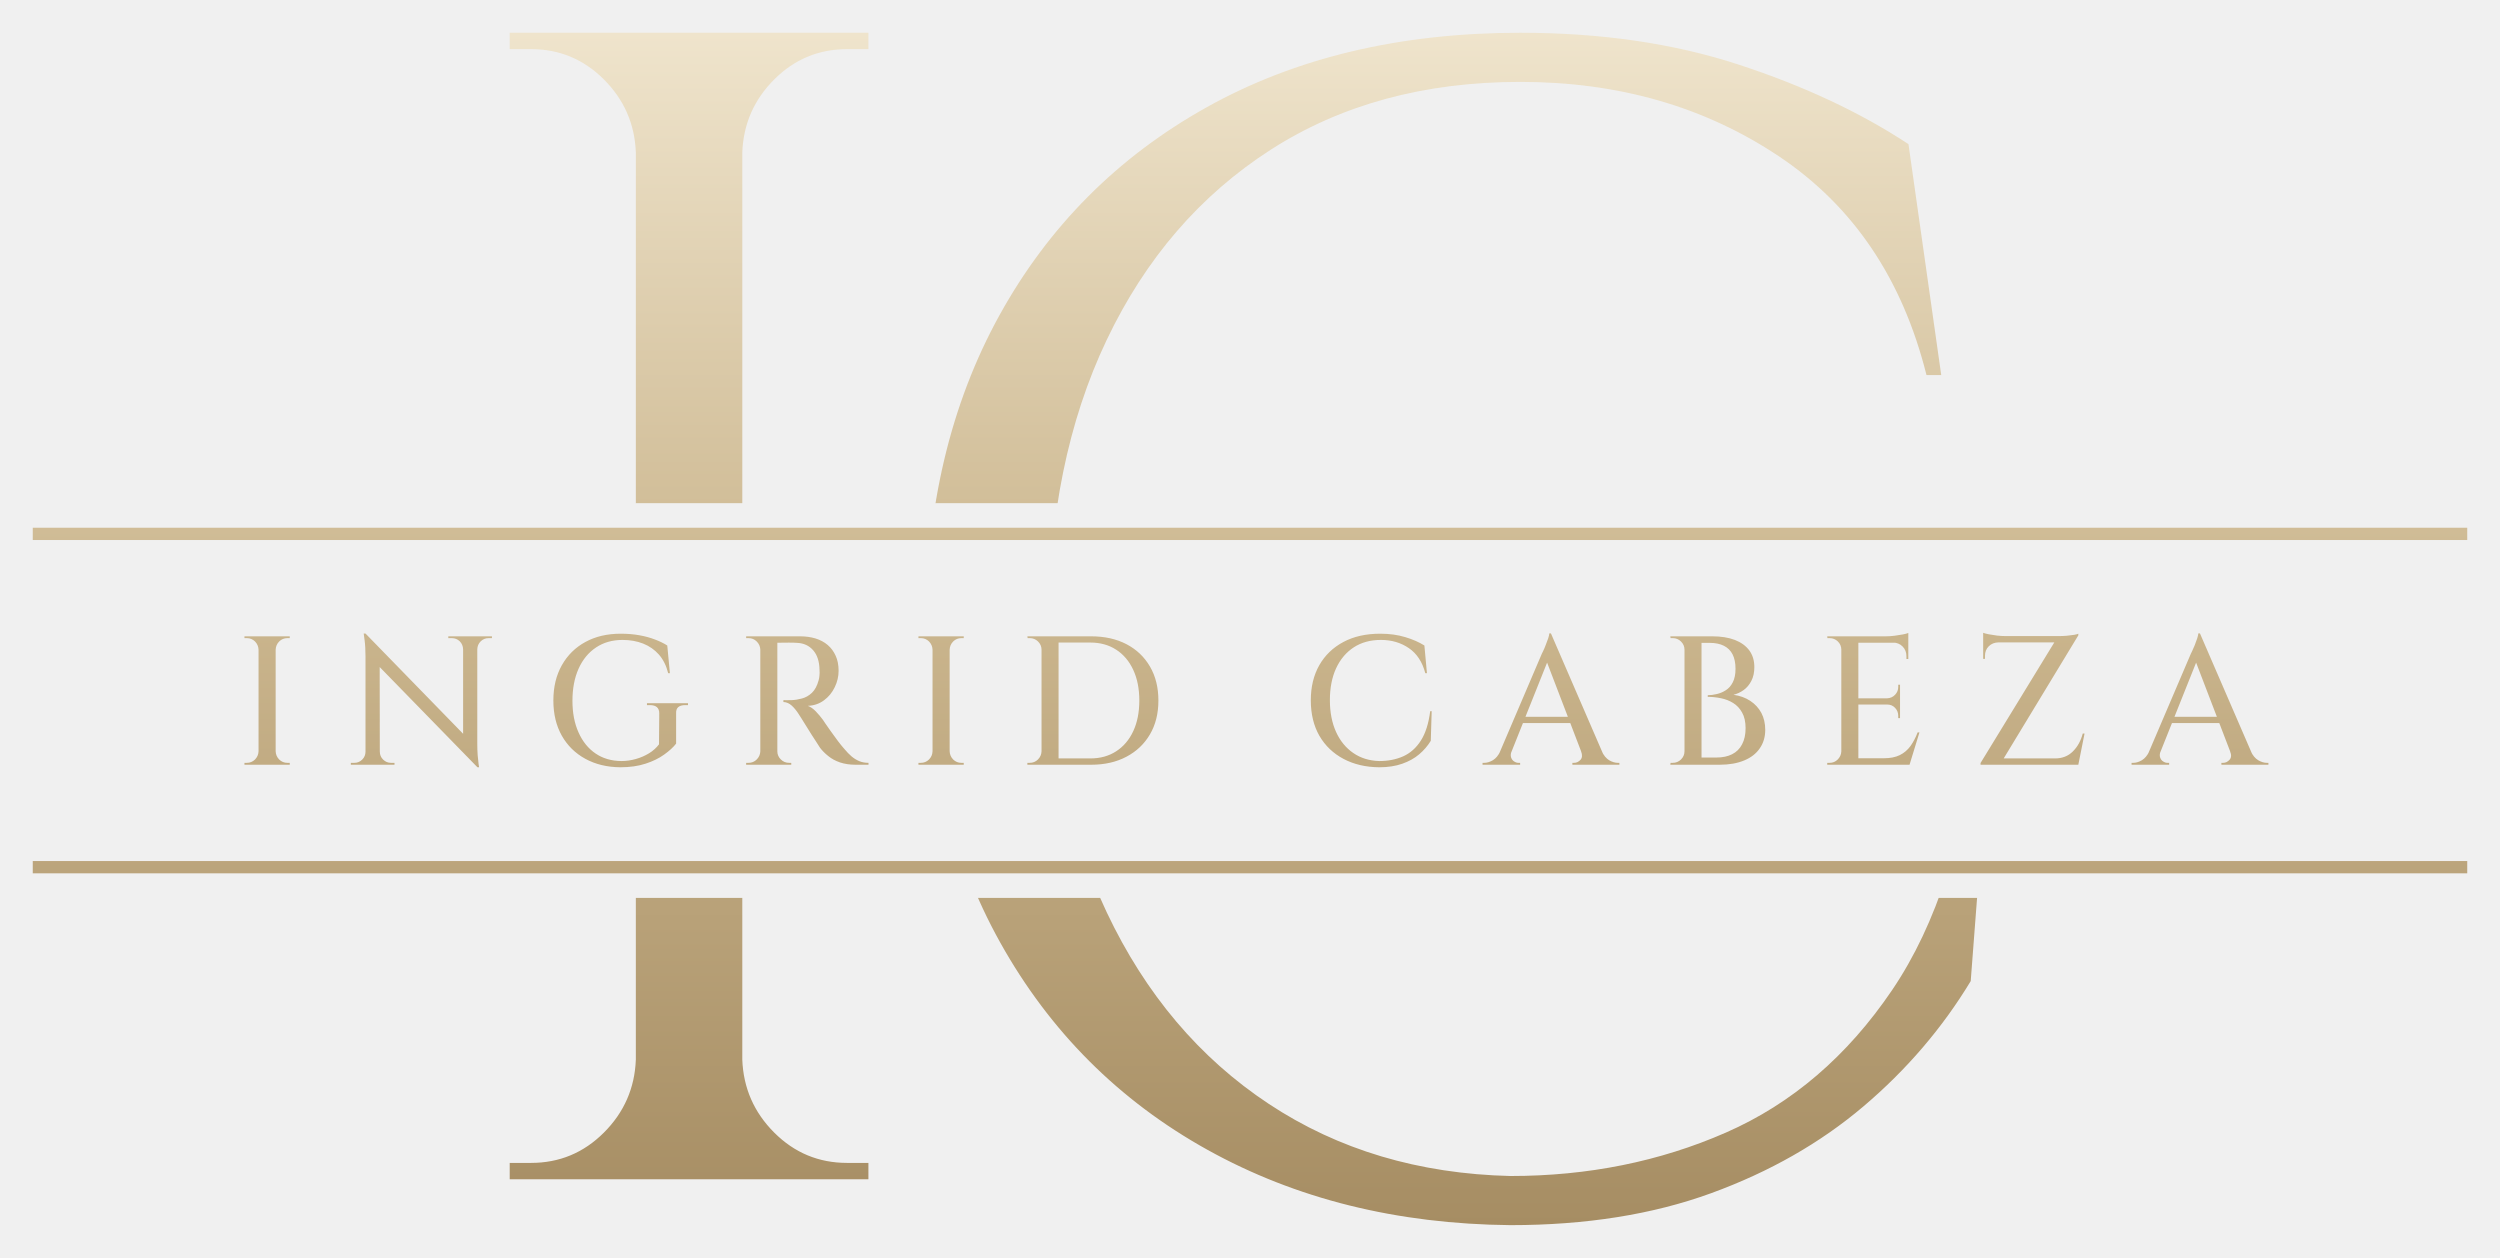
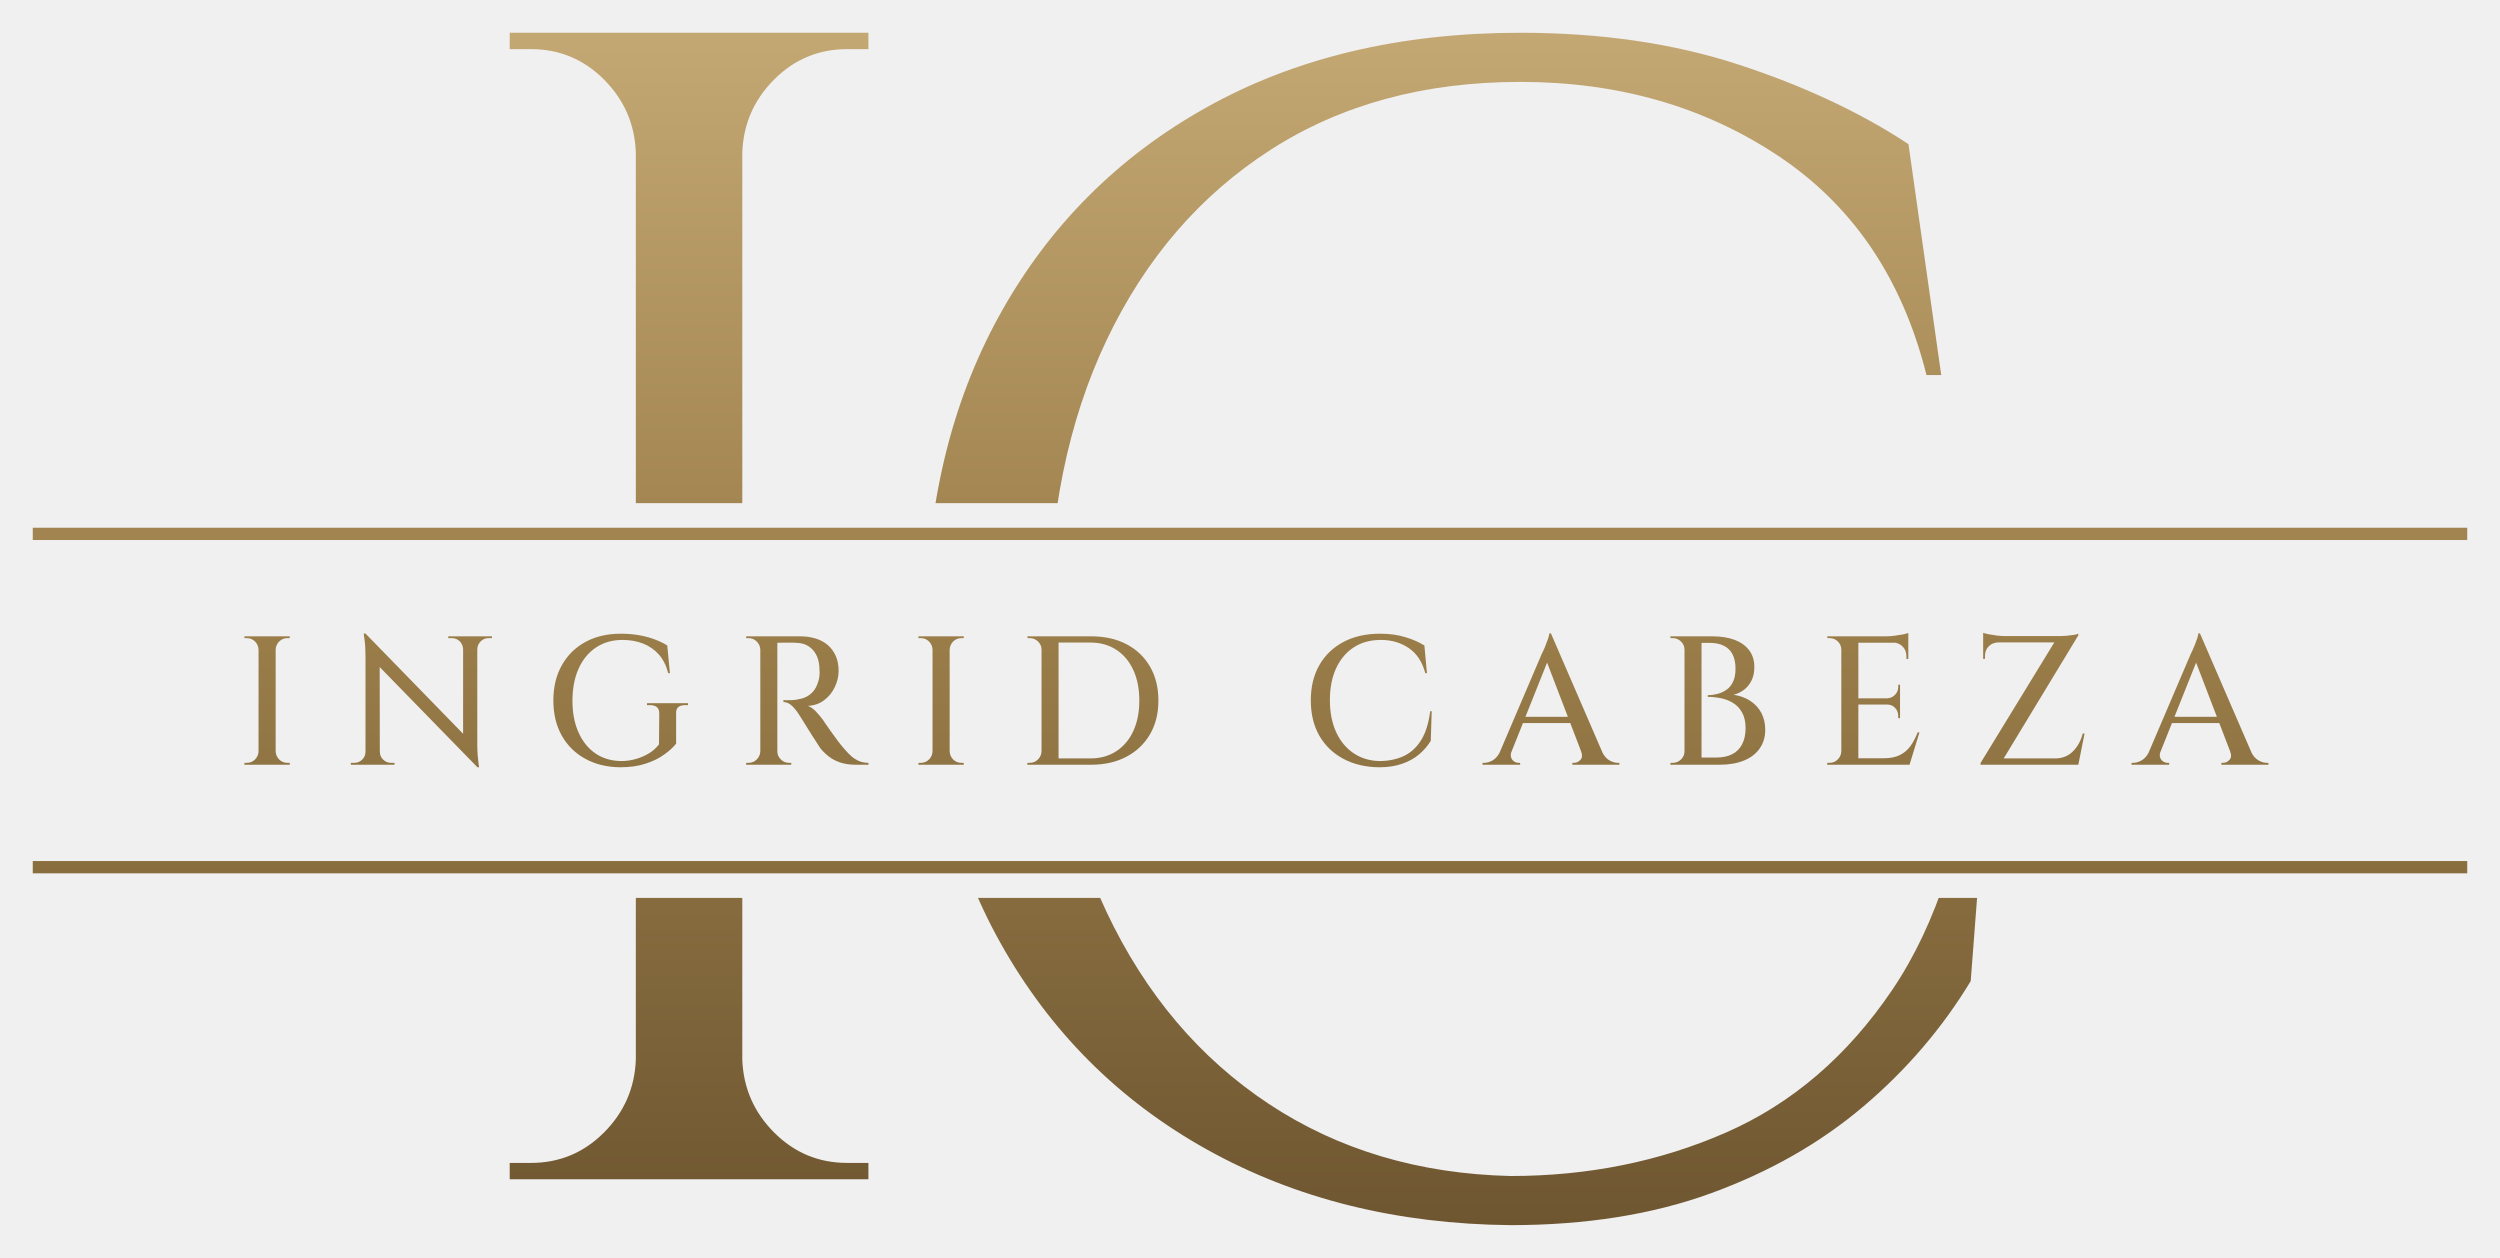
<svg xmlns="http://www.w3.org/2000/svg" viewBox="-4 -4 305.27 153.6" role="img" aria-label="Ingrid Cabeza">
  <defs>
    <linearGradient id="g" x1="0" y1="0" x2="0" y2="145.6" gradientUnits="userSpaceOnUse">
-       <stop offset="0" stop-color="#efe4cc" />
-       <stop offset=".48" stop-color="#cbb68e" />
-       <stop offset="1" stop-color="#a68d63" />
+       <stop offset="0" stop-color="#c4a874" />
+       <stop offset=".48" stop-color="#9c7f4a" />
+       <stop offset="1" stop-color="#6e5631" />
    </linearGradient>
    <mask id="band" maskUnits="userSpaceOnUse" x="-4" y="-4" width="305.27" height="153.6">
      <rect x="-4" y="-4" width="305.27" height="153.6" fill="#fff" />
      <rect x="-4" y="57.44" width="305.27" height="48.2" fill="#000" />
    </mask>
  </defs>
  <g fill="url(#g)">
    <path mask="url(#band)" d="M73.64 0L86.64 0L86.64 140L73.64 140L73.64 0ZM73.64 125.40L74.24 125.40L74.24 140L58.24 140L58.24 138Q58.24 138 59.54 138Q60.84 138 60.84 138L60.84 138Q66.04 138 69.74 134.30Q73.44 130.60 73.64 125.40L73.64 125.40ZM74.24 0L74.24 14.60L73.64 14.60Q73.44 9.40 69.74 5.70Q66.04 2 60.84 2L60.84 2Q60.84 2 59.54 2Q58.24 2 58.24 2L58.24 2L58.24 0L74.24 0ZM86.04 140L86.04 125.40L86.64 125.40Q86.84 130.60 90.54 134.30Q94.24 138 99.44 138L99.44 138Q99.44 138 100.64 138Q101.84 138 102.04 138L102.04 138L102.04 140L86.04 140ZM86.64 14.60L86.04 14.60L86.04 0L102.04 0L102.04 2Q101.84 2 100.64 2Q99.44 2 99.44 2L99.44 2Q94.24 2 90.54 5.70Q86.84 9.40 86.64 14.60L86.64 14.60Z M237.44 84.40L239.04 84.40L236.64 115.80Q231.44 124.40 223.54 131.10Q215.64 137.80 204.94 141.70Q194.24 145.60 180.44 145.60L180.44 145.60Q159.64 145.40 143.44 136.40Q127.24 127.40 118.14 111.10Q109.04 94.80 109.04 72.60L109.04 72.60Q109.04 50.80 118.04 34.50Q127.04 18.20 143.34 9.10Q159.64 0 181.64 0L181.64 0Q196.44 0 208.34 3.90Q220.24 7.80 229.04 13.60L229.04 13.60L233.04 41.80L231.24 41.80Q226.84 24.20 213.24 15.10Q199.64 6 181.64 6L181.64 6Q164.04 6 151.14 14.30Q138.24 22.60 131.14 37.50Q124.04 52.40 124.04 72.40L124.04 72.40Q124.04 92.40 131.14 107.40Q138.24 122.40 150.94 130.80Q163.64 139.20 180.44 139.60L180.44 139.60Q194.64 139.60 206.74 134.30Q218.84 129 227.04 116.90Q235.24 104.80 237.44 84.40L237.44 84.40Z" />
    <rect x="0" y="60.44" width="297.27" height="1.5" />
    <rect x="0" y="101.14" width="297.27" height="1.5" />
    <path d="M27.57 73.70L29.66 73.70L29.66 89.38L27.57 89.38L27.57 73.70ZM27.57 87.74L27.64 87.74L27.64 89.38L25.85 89.38L25.85 89.15Q25.85 89.15 26.00 89.15Q26.14 89.15 26.14 89.15L26.14 89.15Q26.72 89.15 27.14 88.74Q27.55 88.32 27.57 87.74L27.57 87.74ZM27.64 73.70L27.64 75.33L27.57 75.33Q27.55 74.75 27.14 74.33Q26.72 73.92 26.14 73.92L26.14 73.92Q26.14 73.92 26.00 73.92Q25.85 73.92 25.85 73.92L25.85 73.92L25.85 73.70L27.64 73.70ZM29.59 89.38L29.59 87.74L29.66 87.74Q29.68 88.32 30.09 88.74Q30.51 89.15 31.09 89.15L31.09 89.15Q31.09 89.15 31.23 89.15Q31.36 89.15 31.38 89.15L31.38 89.15L31.38 89.38L29.59 89.38ZM29.66 75.33L29.59 75.33L29.59 73.70L31.38 73.70L31.38 73.92Q31.36 73.92 31.23 73.92Q31.09 73.92 31.09 73.92L31.09 73.92Q30.51 73.92 30.09 74.33Q29.68 74.75 29.66 75.33L29.66 75.33Z M40.86 75.91L40.63 73.36L54.07 87.16L54.30 89.69L40.86 75.91ZM40.63 87.79L40.70 87.79L40.70 89.38L38.84 89.38L38.84 89.15Q38.84 89.15 39.04 89.15Q39.24 89.15 39.27 89.15L39.27 89.15Q39.83 89.15 40.23 88.75Q40.63 88.35 40.63 87.79L40.63 87.79ZM42.31 87.79L42.38 87.79Q42.38 88.35 42.78 88.75Q43.19 89.15 43.75 89.15L43.75 89.15Q43.77 89.15 43.97 89.15Q44.17 89.15 44.17 89.15L44.17 89.15L44.17 89.38L42.31 89.38L42.31 87.79ZM40.41 73.36L40.63 73.36L42.36 75.33L42.38 89.38L40.63 89.38L40.63 76.16Q40.63 74.97 40.52 74.17Q40.41 73.36 40.41 73.36L40.41 73.36ZM52.55 73.70L54.28 73.70L54.28 86.82Q54.28 87.58 54.33 88.24Q54.39 88.91 54.44 89.30Q54.50 89.69 54.50 89.69L54.50 89.69L54.30 89.69L52.55 87.70L52.55 73.70ZM54.21 73.70L56.07 73.70L56.07 73.92Q56.07 73.92 55.87 73.92Q55.66 73.92 55.66 73.92L55.66 73.92Q55.10 73.92 54.70 74.31Q54.30 74.70 54.28 75.29L54.28 75.29L54.21 75.29L54.21 73.70ZM50.74 73.92L50.74 73.70L52.60 73.70L52.60 75.29L52.55 75.29Q52.53 74.70 52.14 74.31Q51.74 73.92 51.16 73.92L51.16 73.92Q51.16 73.92 50.96 73.92Q50.76 73.92 50.74 73.92L50.74 73.92Z M78.56 83.10L78.56 83.10L78.56 86.80Q78.04 87.47 77.10 88.14Q76.16 88.82 74.83 89.25Q73.49 89.69 71.75 89.69L71.75 89.69Q69.33 89.67 67.48 88.66Q65.63 87.65 64.60 85.83Q63.57 84.00 63.57 81.54L63.57 81.54Q63.57 79.07 64.60 77.24Q65.63 75.40 67.48 74.39Q69.33 73.38 71.79 73.38L71.79 73.38Q73.02 73.38 74.08 73.57Q75.13 73.76 75.98 74.09Q76.83 74.41 77.48 74.82L77.48 74.82L77.80 78.20L77.59 78.20Q77.24 76.81 76.45 75.92Q75.67 75.04 74.54 74.59Q73.40 74.14 72.02 74.14L72.02 74.14Q70.16 74.14 68.78 75.06Q67.40 75.98 66.65 77.65Q65.90 79.32 65.90 81.58L65.90 81.58Q65.90 83.78 66.64 85.43Q67.38 87.09 68.71 88.00Q70.04 88.91 71.86 88.93L71.86 88.93Q72.78 88.93 73.64 88.68Q74.50 88.44 75.24 87.99Q75.98 87.54 76.47 86.89L76.47 86.89L76.50 83.10Q76.50 82.10 75.35 82.10L75.35 82.10L75.00 82.10L75.00 81.87L80.01 81.87L80.01 82.10L79.68 82.10Q78.51 82.10 78.56 83.10Z M90.63 73.70L90.63 73.70L93.70 73.70Q94.71 73.70 95.58 73.96Q96.45 74.23 97.07 74.76Q97.69 75.29 98.04 76.07Q98.40 76.85 98.40 77.91L98.40 77.91Q98.40 78.94 97.93 79.91Q97.46 80.89 96.62 81.51Q95.78 82.14 94.64 82.19L94.64 82.19Q95.13 82.36 95.63 82.88Q96.12 83.40 96.48 83.89L96.48 83.89Q96.48 83.91 96.76 84.31Q97.04 84.72 97.46 85.31Q97.89 85.90 98.32 86.49Q98.76 87.07 99.10 87.45L99.10 87.45Q99.55 87.99 99.98 88.36Q100.42 88.73 100.92 88.94Q101.43 89.15 102.05 89.15L102.05 89.15L102.05 89.38L100.49 89.38Q99.41 89.38 98.58 89.10Q97.75 88.82 97.15 88.33Q96.54 87.85 96.12 87.29L96.12 87.29Q96.03 87.14 95.75 86.71Q95.47 86.28 95.12 85.74Q94.77 85.19 94.44 84.65Q94.10 84.11 93.86 83.72Q93.61 83.33 93.54 83.22L93.54 83.22Q93.16 82.61 92.69 82.17Q92.22 81.74 91.66 81.72L91.66 81.72L91.66 81.49Q91.68 81.49 91.99 81.50Q92.29 81.51 92.69 81.49L92.69 81.49Q93.27 81.47 93.93 81.29Q94.60 81.11 95.14 80.60Q95.69 80.08 95.96 79.07L95.96 79.07Q96.03 78.85 96.06 78.51Q96.10 78.18 96.07 77.82L96.07 77.82Q96.05 76.27 95.30 75.41Q94.55 74.55 93.34 74.50L93.34 74.50Q92.83 74.46 92.27 74.47Q91.71 74.48 91.30 74.48Q90.90 74.48 90.85 74.48L90.85 74.48Q90.85 74.46 90.80 74.27Q90.74 74.08 90.69 73.89Q90.63 73.70 90.63 73.70ZM88.84 73.70L90.92 73.70L90.92 89.38L88.84 89.38L88.84 73.70ZM88.84 87.74L88.91 87.74L88.91 89.38L87.11 89.38L87.11 89.15Q87.11 89.15 87.26 89.15Q87.40 89.15 87.40 89.15L87.40 89.15Q87.99 89.15 88.40 88.74Q88.82 88.32 88.84 87.74L88.84 87.74ZM88.91 73.70L88.91 75.33L88.84 75.33Q88.82 74.75 88.40 74.33Q87.99 73.92 87.40 73.92L87.40 73.92Q87.40 73.92 87.26 73.92Q87.11 73.92 87.11 73.92L87.11 73.92L87.11 73.70L88.91 73.70ZM90.85 89.38L90.85 87.74L90.92 87.74Q90.92 88.32 91.35 88.74Q91.77 89.15 92.36 89.15L92.36 89.15Q92.38 89.15 92.50 89.15Q92.62 89.15 92.62 89.15L92.62 89.15L92.62 89.38L90.85 89.38Z M109.87 73.70L111.96 73.70L111.96 89.38L109.87 89.38L109.87 73.70ZM109.87 87.74L109.94 87.74L109.94 89.38L108.15 89.38L108.15 89.15Q108.15 89.15 108.29 89.15Q108.44 89.15 108.44 89.15L108.44 89.15Q109.02 89.15 109.44 88.74Q109.85 88.32 109.87 87.74L109.87 87.74ZM109.94 73.70L109.94 75.33L109.87 75.33Q109.85 74.75 109.44 74.33Q109.02 73.92 108.44 73.92L108.44 73.92Q108.44 73.92 108.29 73.92Q108.15 73.92 108.15 73.92L108.15 73.92L108.15 73.70L109.94 73.70ZM111.89 89.38L111.89 87.74L111.96 87.74Q111.98 88.32 112.39 88.74Q112.81 89.15 113.39 89.15L113.39 89.15Q113.39 89.15 113.52 89.15Q113.66 89.15 113.68 89.15L113.68 89.15L113.68 89.38L111.89 89.38ZM111.96 75.33L111.89 75.33L111.89 73.70L113.68 73.70L113.68 73.92Q113.66 73.92 113.52 73.92Q113.39 73.92 113.39 73.92L113.39 73.92Q112.81 73.92 112.39 74.33Q111.98 74.75 111.96 75.33L111.96 75.33Z M124.01 73.70L129.23 73.70Q131.71 73.70 133.55 74.66Q135.39 75.62 136.42 77.39Q137.45 79.16 137.45 81.54L137.45 81.54Q137.45 83.91 136.42 85.67Q135.39 87.43 133.55 88.40Q131.71 89.38 129.23 89.38L129.23 89.38L124.25 89.38L124.23 88.61Q124.45 88.61 125.00 88.61Q125.55 88.61 126.27 88.61Q126.99 88.61 127.64 88.61Q128.28 88.61 128.71 88.61Q129.14 88.61 129.14 88.61L129.14 88.61Q130.95 88.61 132.29 87.74Q133.64 86.87 134.38 85.28Q135.12 83.69 135.12 81.54L135.12 81.54Q135.12 79.39 134.38 77.80Q133.64 76.20 132.29 75.33Q130.95 74.46 129.14 74.46L129.14 74.46Q129.14 74.46 128.69 74.46Q128.24 74.46 127.56 74.46Q126.87 74.46 126.15 74.46Q125.42 74.46 124.82 74.46Q124.23 74.46 124.01 74.46L124.01 74.46L124.01 73.70ZM123.18 73.70L125.26 73.70L125.26 89.38L123.18 89.38L123.18 73.70ZM123.18 87.74L123.24 87.74L123.24 89.38L121.45 89.38L121.45 89.15Q121.45 89.15 121.60 89.15Q121.74 89.15 121.74 89.15L121.74 89.15Q122.33 89.15 122.74 88.74Q123.16 88.32 123.18 87.74L123.18 87.74ZM123.24 73.70L123.24 75.33L123.18 75.33Q123.18 74.75 122.75 74.33Q122.33 73.92 121.74 73.92L121.74 73.92Q121.74 73.92 121.61 73.92Q121.48 73.92 121.48 73.92L121.48 73.92L121.45 73.70L123.24 73.70Z M170.64 82.84L170.82 82.84L170.71 86.46Q170.15 87.38 169.29 88.11Q168.43 88.84 167.22 89.26Q166.01 89.69 164.42 89.69L164.42 89.69Q161.95 89.67 160.06 88.67Q158.17 87.67 157.11 85.85Q156.06 84.02 156.06 81.51L156.06 81.51Q156.06 79.05 157.10 77.22Q158.14 75.40 160.04 74.39Q161.93 73.38 164.53 73.38L164.53 73.38Q166.23 73.38 167.60 73.80Q168.96 74.21 169.93 74.82L169.93 74.82L170.24 78.20L170.04 78.20Q169.50 76.14 168.03 75.14Q166.57 74.14 164.62 74.14L164.62 74.14Q162.69 74.14 161.30 75.05Q159.91 75.96 159.15 77.60Q158.39 79.25 158.39 81.49L158.39 81.49Q158.39 83.71 159.14 85.37Q159.89 87.02 161.25 87.95Q162.60 88.88 164.42 88.93L164.42 88.93Q166.05 88.93 167.35 88.35Q168.65 87.76 169.50 86.43Q170.35 85.10 170.64 82.84L170.64 82.84Z M184.64 76.20L185.38 73.34L192.26 89.24L189.64 89.24L184.64 76.20ZM179.20 87.74L180.57 87.74Q180.41 88.19 180.52 88.50Q180.63 88.82 180.89 88.98Q181.15 89.15 181.42 89.15L181.42 89.15L181.62 89.15L181.62 89.38L177.03 89.38L177.03 89.15Q177.03 89.15 177.13 89.15Q177.23 89.15 177.23 89.15L177.23 89.15Q177.74 89.15 178.29 88.83Q178.84 88.50 179.20 87.74L179.20 87.74ZM185.18 73.34L185.38 73.34L185.56 75.29L179.96 89.31L178.51 89.31L184.26 75.85Q184.28 75.80 184.43 75.50Q184.58 75.20 184.74 74.77Q184.91 74.35 185.05 73.94Q185.18 73.54 185.18 73.34L185.18 73.34ZM181.42 83.53L188.27 83.53L188.27 84.29L181.42 84.29L181.42 83.53ZM189.06 87.74L189.06 87.74L191.59 87.74Q191.95 88.50 192.49 88.83Q193.04 89.15 193.56 89.15L193.56 89.15Q193.56 89.15 193.65 89.15Q193.74 89.15 193.74 89.15L193.74 89.15L193.74 89.38L188.00 89.38L188.00 89.15L188.20 89.15Q188.65 89.15 188.99 88.78Q189.32 88.41 189.06 87.74Z M202.23 73.70L202.23 73.70L205.09 73.70Q206.68 73.70 207.84 74.14Q208.99 74.59 209.61 75.43Q210.22 76.27 210.22 77.46L210.22 77.46Q210.22 78.44 209.85 79.15Q209.48 79.86 208.90 80.27Q208.32 80.68 207.67 80.84L207.67 80.84Q208.84 81.00 209.72 81.58Q210.60 82.16 211.08 83.06Q211.55 83.96 211.55 85.12L211.55 85.12Q211.55 86.42 210.88 87.38Q210.22 88.35 208.97 88.86Q207.72 89.38 205.97 89.38L205.97 89.38L203.57 89.38Q203.57 89.38 203.58 89.15Q203.59 88.93 203.59 88.72Q203.59 88.50 203.59 88.50L203.59 88.50L205.59 88.50Q206.71 88.50 207.50 88.10Q208.30 87.70 208.72 86.89Q209.15 86.08 209.15 84.92L209.15 84.92Q209.15 83.75 208.72 83.00Q208.30 82.25 207.63 81.84Q206.95 81.42 206.14 81.26Q205.32 81.09 204.53 81.09L204.53 81.09L204.53 80.89Q205.05 80.89 205.63 80.75Q206.21 80.62 206.74 80.28Q207.27 79.95 207.59 79.31Q207.92 78.67 207.92 77.66L207.92 77.66Q207.92 76.61 207.56 75.90Q207.20 75.20 206.49 74.85Q205.79 74.50 204.78 74.50L204.78 74.50L202.45 74.50Q202.45 74.48 202.40 74.29Q202.34 74.10 202.28 73.90Q202.23 73.70 202.23 73.70ZM201.69 73.70L203.77 73.70L203.77 89.38L201.69 89.38L201.69 73.70ZM201.69 87.74L201.76 87.74L201.76 89.38L199.96 89.38L199.99 89.15Q200.03 89.15 200.13 89.15Q200.23 89.15 200.26 89.15L200.26 89.15Q200.84 89.15 201.26 88.74Q201.69 88.32 201.69 87.74L201.69 87.74ZM201.76 73.70L201.76 75.33L201.69 75.33Q201.69 74.75 201.26 74.33Q200.84 73.92 200.26 73.92L200.26 73.92Q200.23 73.92 200.13 73.92Q200.03 73.92 199.99 73.92L199.99 73.92L199.96 73.70L201.76 73.70Z M220.84 73.70L222.92 73.70L222.92 89.38L220.84 89.38L220.84 73.70ZM222.86 88.59L228.93 88.59L229.11 89.38L222.86 89.38L222.86 88.59ZM222.86 81.27L228.01 81.27L228.01 82.03L222.86 82.03L222.86 81.27ZM222.86 73.70L229.02 73.70L229.02 74.48L222.86 74.48L222.86 73.70ZM230.16 85.43L230.38 85.43L229.17 89.38L225.23 89.38L226.04 88.59Q227.20 88.59 227.99 88.20Q228.77 87.81 229.29 87.09Q229.80 86.37 230.16 85.43L230.16 85.43ZM226.44 81.98L228.01 81.98L228.01 83.69L227.79 83.69L227.79 83.40Q227.79 82.84 227.40 82.43Q227.02 82.03 226.44 82.03L226.44 82.03L226.44 81.98ZM227.79 79.61L228.01 79.61L228.01 81.31L226.44 81.31L226.44 81.27Q227.02 81.24 227.40 80.84Q227.79 80.44 227.79 79.88L227.79 79.88L227.79 79.61ZM227.16 74.41L229.02 74.41L229.02 76.47L228.79 76.47L228.79 76.12Q228.79 75.42 228.33 74.95Q227.88 74.48 227.16 74.46L227.16 74.46L227.16 74.41ZM229.02 73.29L229.02 73.29L229.02 73.94L226.28 73.70Q226.78 73.70 227.33 73.63Q227.88 73.56 228.35 73.47Q228.82 73.38 229.02 73.29ZM220.84 87.74L220.91 87.74L220.91 89.38L219.12 89.38L219.12 89.15Q219.12 89.15 219.26 89.15Q219.41 89.15 219.41 89.15L219.41 89.15Q219.99 89.15 220.40 88.74Q220.82 88.32 220.84 87.74L220.84 87.74ZM220.91 73.70L220.91 75.33L220.84 75.33Q220.84 74.75 220.42 74.33Q219.99 73.92 219.41 73.92L219.41 73.92Q219.41 73.92 219.27 73.92Q219.14 73.92 219.14 73.92L219.14 73.92L219.12 73.70L220.91 73.70Z M249.78 73.38L249.78 73.38Q249.78 73.38 249.78 73.48Q249.78 73.58 249.78 73.58L249.78 73.58L240.20 89.38L237.84 89.38L237.84 89.17L246.85 74.44L238.16 74.44L238.16 73.67L247.41 73.67Q247.86 73.67 248.36 73.63Q248.86 73.58 249.26 73.52Q249.65 73.45 249.78 73.38ZM239.32 88.61L249.80 88.61L249.67 89.38L239.32 89.38L239.32 88.61ZM250.32 85.57L250.54 85.57L249.78 89.38L246.44 89.38L246.65 88.77L246.94 88.61Q248.26 88.61 249.12 87.75Q249.98 86.89 250.32 85.57L250.32 85.57ZM240.02 74.37L240.02 74.44Q239.30 74.46 238.84 74.92Q238.38 75.38 238.38 76.09L238.38 76.09L238.38 76.45L238.16 76.45L238.16 74.37L240.02 74.37ZM238.16 73.92L238.16 73.27Q238.38 73.36 238.84 73.45Q239.30 73.54 239.86 73.61Q240.42 73.67 240.89 73.67L240.89 73.67L238.16 73.92Z M263.89 76.20L264.63 73.34L271.51 89.24L268.89 89.24L263.89 76.20ZM258.45 87.74L259.82 87.74Q259.66 88.19 259.77 88.50Q259.88 88.82 260.14 88.98Q260.40 89.15 260.67 89.15L260.67 89.15L260.87 89.15L260.87 89.38L256.28 89.38L256.28 89.15Q256.28 89.15 256.38 89.15Q256.48 89.15 256.48 89.15L256.48 89.15Q257.00 89.15 257.54 88.83Q258.09 88.50 258.45 87.74L258.45 87.74ZM264.43 73.34L264.63 73.34L264.81 75.29L259.21 89.31L257.76 89.31L263.51 75.85Q263.54 75.80 263.68 75.50Q263.83 75.20 264.00 74.77Q264.16 74.35 264.30 73.94Q264.43 73.54 264.43 73.34L264.43 73.34ZM260.67 83.53L267.52 83.53L267.52 84.29L260.67 84.29L260.67 83.53ZM268.31 87.74L268.31 87.74L270.84 87.74Q271.20 88.50 271.75 88.83Q272.29 89.15 272.81 89.15L272.81 89.15Q272.81 89.15 272.90 89.15Q272.99 89.15 272.99 89.15L272.99 89.15L272.99 89.38L267.25 89.38L267.25 89.15L267.46 89.15Q267.90 89.15 268.24 88.78Q268.58 88.41 268.31 87.74Z" />
  </g>
</svg>
